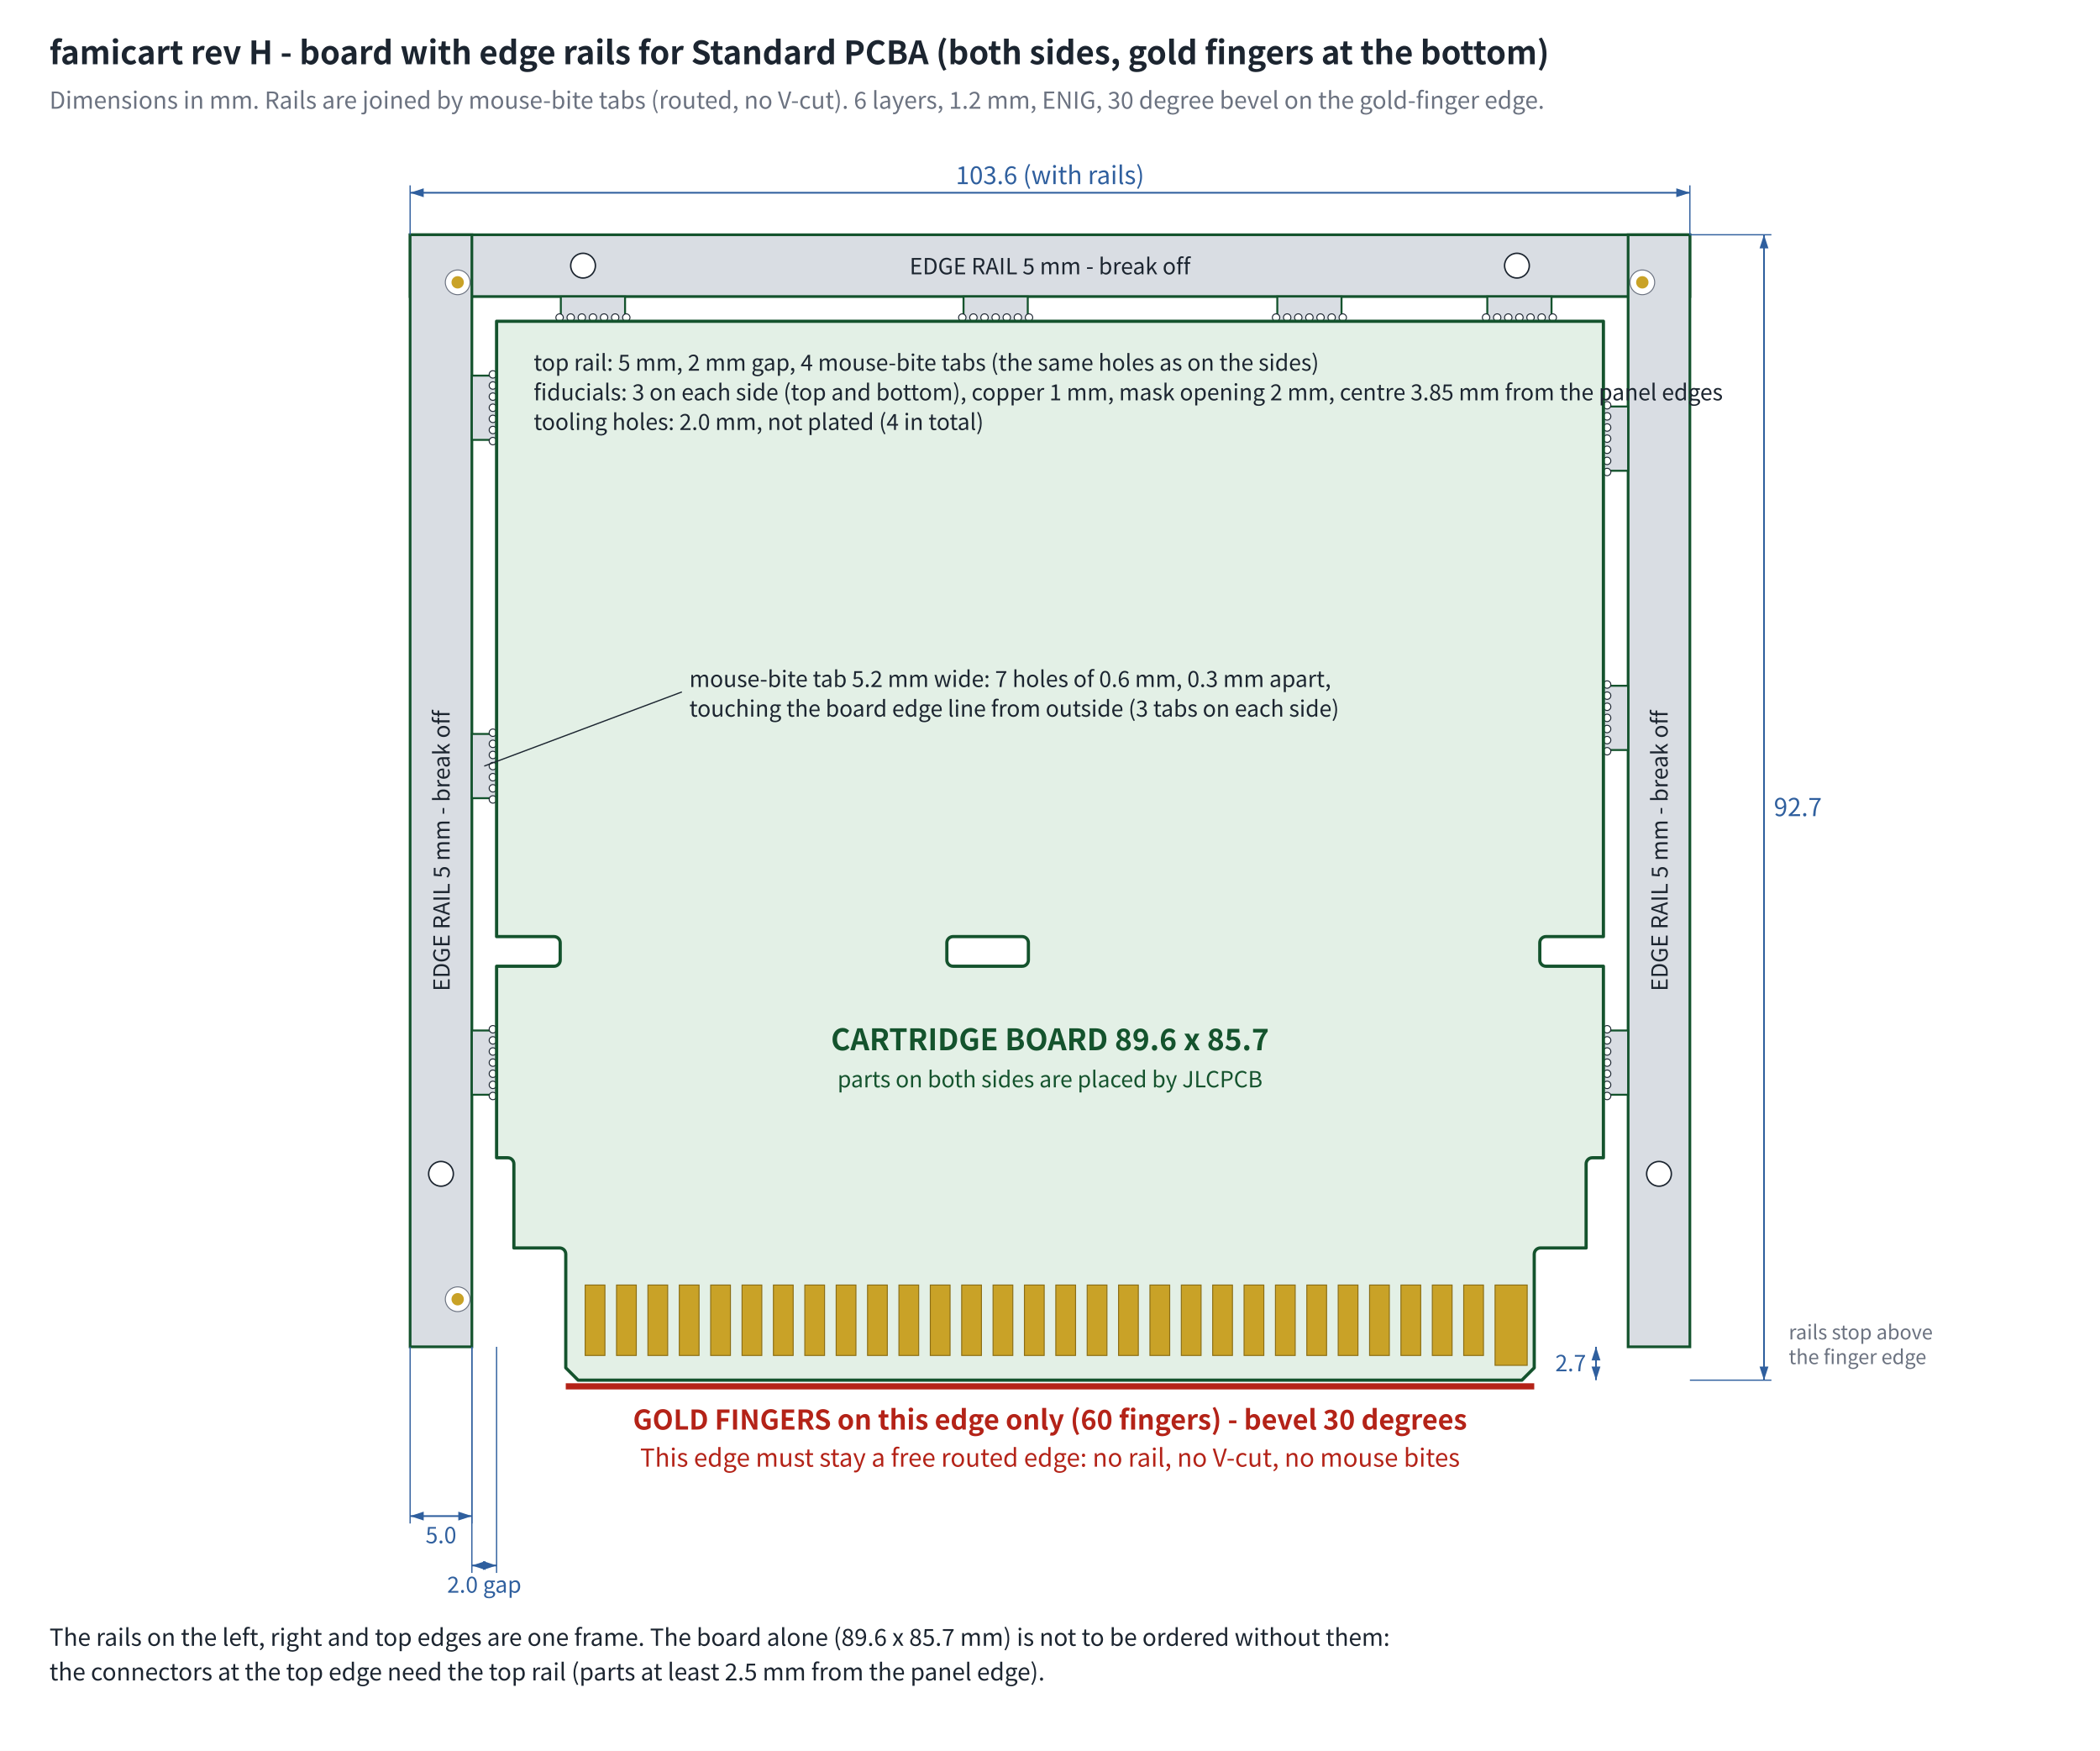
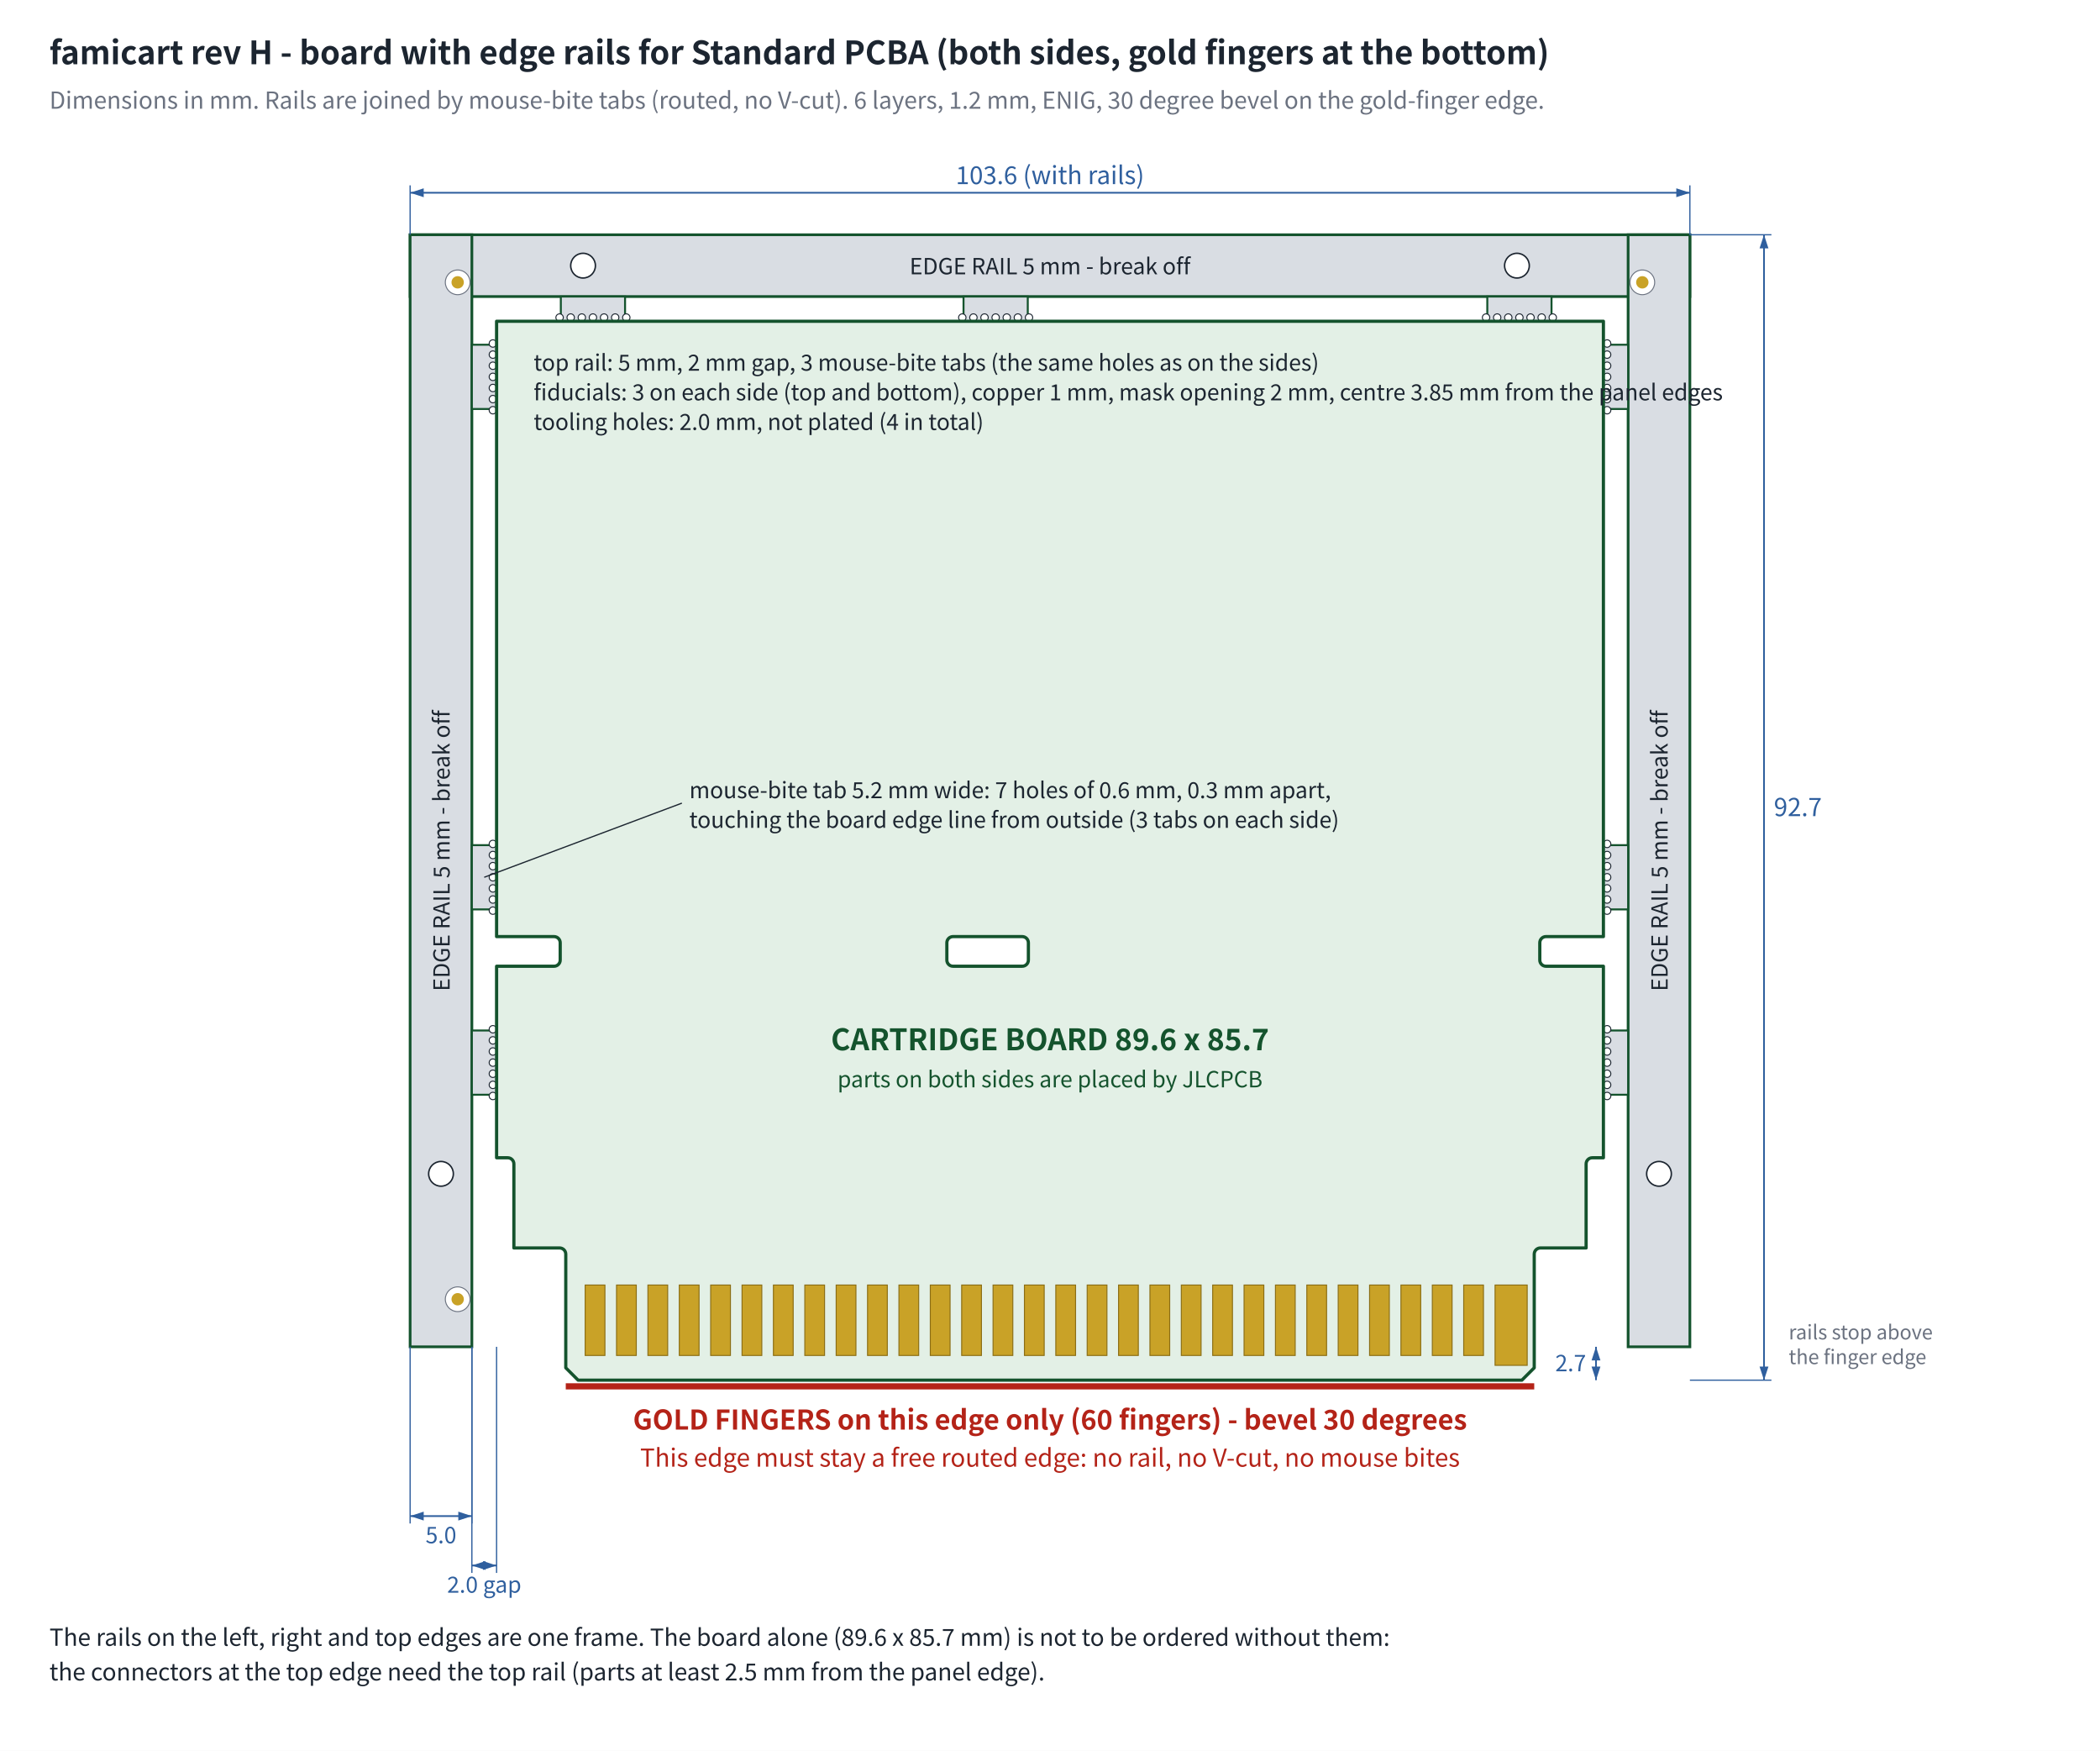
<svg xmlns="http://www.w3.org/2000/svg" width="1700" height="1417" viewBox="0 0 1700 1417" font-family="IPAGothic, 'IPAexGothic', 'Noto Sans CJK JP', 'Yu Gothic', sans-serif">
  <rect width="100%" height="100%" fill="#ffffff" />
  <text x="40.0" y="52.0" font-size="26" fill="#1c2530" text-anchor="start" font-weight="bold">famicart rev H - board with edge rails for Standard PCBA (both sides, gold fingers at the bottom)</text>
  <text x="40.0" y="88.0" font-size="19" fill="#6b7280" text-anchor="start" font-weight="normal">Dimensions in mm. Rails are joined by mouse-bite tabs (routed, no V-cut). 6 layers, 1.2 mm, ENIG, 30 degree bevel on the gold-finger edge.</text>
  <rect x="332.0" y="190.0" width="1036.0" height="50.0" fill="#d9dde3" stroke="#14532d" stroke-width="2.2" />
  <text x="850.0" y="222.0" font-size="18" fill="#1c2530" text-anchor="middle" font-weight="normal">EDGE RAIL 5 mm - break off</text>
  <rect x="454.0" y="240.0" width="52.0" height="20.0" fill="#d9dde3" stroke="#14532d" stroke-width="1.6" />
  <circle cx="453.0" cy="257.0" r="3.0" fill="#ffffff" stroke="#1c2530" stroke-width="0.8" />
  <circle cx="462.0" cy="257.0" r="3.0" fill="#ffffff" stroke="#1c2530" stroke-width="0.8" />
  <circle cx="471.0" cy="257.0" r="3.0" fill="#ffffff" stroke="#1c2530" stroke-width="0.8" />
  <circle cx="480.0" cy="257.0" r="3.0" fill="#ffffff" stroke="#1c2530" stroke-width="0.8" />
  <circle cx="489.0" cy="257.0" r="3.0" fill="#ffffff" stroke="#1c2530" stroke-width="0.8" />
  <circle cx="498.0" cy="257.0" r="3.0" fill="#ffffff" stroke="#1c2530" stroke-width="0.8" />
  <circle cx="507.0" cy="257.0" r="3.0" fill="#ffffff" stroke="#1c2530" stroke-width="0.8" />
  <rect x="780.0" y="240.0" width="52.0" height="20.0" fill="#d9dde3" stroke="#14532d" stroke-width="1.6" />
  <circle cx="779.0" cy="257.0" r="3.0" fill="#ffffff" stroke="#1c2530" stroke-width="0.8" />
  <circle cx="788.0" cy="257.0" r="3.0" fill="#ffffff" stroke="#1c2530" stroke-width="0.8" />
  <circle cx="797.0" cy="257.0" r="3.0" fill="#ffffff" stroke="#1c2530" stroke-width="0.8" />
  <circle cx="806.0" cy="257.0" r="3.0" fill="#ffffff" stroke="#1c2530" stroke-width="0.8" />
  <circle cx="815.0" cy="257.0" r="3.0" fill="#ffffff" stroke="#1c2530" stroke-width="0.8" />
  <circle cx="824.0" cy="257.0" r="3.0" fill="#ffffff" stroke="#1c2530" stroke-width="0.8" />
  <circle cx="833.0" cy="257.0" r="3.0" fill="#ffffff" stroke="#1c2530" stroke-width="0.8" />
-   <rect x="1034.0" y="240.0" width="52.0" height="20.0" fill="#d9dde3" stroke="#14532d" stroke-width="1.6" />
-   <circle cx="1033.0" cy="257.0" r="3.0" fill="#ffffff" stroke="#1c2530" stroke-width="0.8" />
-   <circle cx="1042.0" cy="257.0" r="3.0" fill="#ffffff" stroke="#1c2530" stroke-width="0.8" />
-   <circle cx="1051.0" cy="257.0" r="3.0" fill="#ffffff" stroke="#1c2530" stroke-width="0.8" />
-   <circle cx="1060.0" cy="257.0" r="3.0" fill="#ffffff" stroke="#1c2530" stroke-width="0.8" />
-   <circle cx="1069.0" cy="257.0" r="3.0" fill="#ffffff" stroke="#1c2530" stroke-width="0.8" />
-   <circle cx="1078.0" cy="257.0" r="3.0" fill="#ffffff" stroke="#1c2530" stroke-width="0.8" />
-   <circle cx="1087.0" cy="257.0" r="3.0" fill="#ffffff" stroke="#1c2530" stroke-width="0.8" />
  <rect x="1204.0" y="240.0" width="52.0" height="20.0" fill="#d9dde3" stroke="#14532d" stroke-width="1.6" />
  <circle cx="1203.0" cy="257.0" r="3.0" fill="#ffffff" stroke="#1c2530" stroke-width="0.8" />
  <circle cx="1212.0" cy="257.0" r="3.0" fill="#ffffff" stroke="#1c2530" stroke-width="0.8" />
  <circle cx="1221.0" cy="257.0" r="3.0" fill="#ffffff" stroke="#1c2530" stroke-width="0.8" />
  <circle cx="1230.0" cy="257.0" r="3.0" fill="#ffffff" stroke="#1c2530" stroke-width="0.8" />
  <circle cx="1239.0" cy="257.0" r="3.0" fill="#ffffff" stroke="#1c2530" stroke-width="0.8" />
  <circle cx="1248.0" cy="257.0" r="3.0" fill="#ffffff" stroke="#1c2530" stroke-width="0.8" />
  <circle cx="1257.0" cy="257.0" r="3.0" fill="#ffffff" stroke="#1c2530" stroke-width="0.8" />
  <rect x="332.0" y="190.0" width="50.0" height="900.0" fill="#d9dde3" stroke="#14532d" stroke-width="2.2" />
  <text x="364.0" y="688.5" font-size="18" fill="#1c2530" text-anchor="middle" font-weight="normal" transform="rotate(-90 364.0 688.5)">EDGE RAIL 5 mm - break off</text>
  <rect x="1318.0" y="190.0" width="50.0" height="900.0" fill="#d9dde3" stroke="#14532d" stroke-width="2.2" />
  <text x="1350.0" y="688.5" font-size="18" fill="#1c2530" text-anchor="middle" font-weight="normal" transform="rotate(-90 1350.0 688.5)">EDGE RAIL 5 mm - break off</text>
  <circle cx="472.0" cy="215.0" r="10.0" fill="#ffffff" stroke="#1c2530" stroke-width="1.2" />
  <circle cx="1228.0" cy="215.0" r="10.0" fill="#ffffff" stroke="#1c2530" stroke-width="1.2" />
  <circle cx="357.0" cy="950.0" r="10.0" fill="#ffffff" stroke="#1c2530" stroke-width="1.2" />
-   <rect x="382.0" y="304.0" width="20.0" height="52.0" fill="#d9dde3" stroke="#14532d" stroke-width="1.6" />
-   <circle cx="399.0" cy="303.0" r="3.0" fill="#ffffff" stroke="#1c2530" stroke-width="0.8" />
-   <circle cx="399.0" cy="312.0" r="3.0" fill="#ffffff" stroke="#1c2530" stroke-width="0.8" />
-   <circle cx="399.0" cy="321.0" r="3.0" fill="#ffffff" stroke="#1c2530" stroke-width="0.8" />
-   <circle cx="399.0" cy="330.0" r="3.0" fill="#ffffff" stroke="#1c2530" stroke-width="0.8" />
-   <circle cx="399.0" cy="339.0" r="3.0" fill="#ffffff" stroke="#1c2530" stroke-width="0.8" />
-   <circle cx="399.0" cy="348.0" r="3.0" fill="#ffffff" stroke="#1c2530" stroke-width="0.8" />
-   <circle cx="399.0" cy="357.0" r="3.0" fill="#ffffff" stroke="#1c2530" stroke-width="0.8" />
-   <rect x="382.0" y="594.0" width="20.0" height="52.0" fill="#d9dde3" stroke="#14532d" stroke-width="1.6" />
-   <circle cx="399.0" cy="593.0" r="3.0" fill="#ffffff" stroke="#1c2530" stroke-width="0.8" />
-   <circle cx="399.0" cy="602.0" r="3.0" fill="#ffffff" stroke="#1c2530" stroke-width="0.8" />
-   <circle cx="399.0" cy="611.0" r="3.0" fill="#ffffff" stroke="#1c2530" stroke-width="0.8" />
-   <circle cx="399.0" cy="620.0" r="3.0" fill="#ffffff" stroke="#1c2530" stroke-width="0.8" />
-   <circle cx="399.0" cy="629.0" r="3.0" fill="#ffffff" stroke="#1c2530" stroke-width="0.8" />
-   <circle cx="399.0" cy="638.0" r="3.0" fill="#ffffff" stroke="#1c2530" stroke-width="0.8" />
-   <circle cx="399.0" cy="647.0" r="3.0" fill="#ffffff" stroke="#1c2530" stroke-width="0.8" />
+   <rect x="382.0" y="279.0" width="20.0" height="52.0" fill="#d9dde3" stroke="#14532d" stroke-width="1.6" />
+   <circle cx="399.0" cy="278.0" r="3.0" fill="#ffffff" stroke="#1c2530" stroke-width="0.8" />
+   <circle cx="399.0" cy="287.0" r="3.0" fill="#ffffff" stroke="#1c2530" stroke-width="0.8" />
+   <circle cx="399.0" cy="296.0" r="3.0" fill="#ffffff" stroke="#1c2530" stroke-width="0.8" />
+   <circle cx="399.0" cy="305.0" r="3.0" fill="#ffffff" stroke="#1c2530" stroke-width="0.8" />
+   <circle cx="399.0" cy="314.0" r="3.0" fill="#ffffff" stroke="#1c2530" stroke-width="0.8" />
+   <circle cx="399.0" cy="323.0" r="3.0" fill="#ffffff" stroke="#1c2530" stroke-width="0.8" />
+   <circle cx="399.0" cy="332.0" r="3.0" fill="#ffffff" stroke="#1c2530" stroke-width="0.8" />
+   <rect x="382.0" y="684.0" width="20.0" height="52.0" fill="#d9dde3" stroke="#14532d" stroke-width="1.6" />
+   <circle cx="399.0" cy="683.0" r="3.0" fill="#ffffff" stroke="#1c2530" stroke-width="0.8" />
+   <circle cx="399.0" cy="692.0" r="3.0" fill="#ffffff" stroke="#1c2530" stroke-width="0.8" />
+   <circle cx="399.0" cy="701.0" r="3.0" fill="#ffffff" stroke="#1c2530" stroke-width="0.8" />
+   <circle cx="399.0" cy="710.0" r="3.0" fill="#ffffff" stroke="#1c2530" stroke-width="0.8" />
+   <circle cx="399.0" cy="719.0" r="3.0" fill="#ffffff" stroke="#1c2530" stroke-width="0.8" />
+   <circle cx="399.0" cy="728.0" r="3.0" fill="#ffffff" stroke="#1c2530" stroke-width="0.8" />
+   <circle cx="399.0" cy="737.0" r="3.0" fill="#ffffff" stroke="#1c2530" stroke-width="0.8" />
  <rect x="382.0" y="834.0" width="20.0" height="52.0" fill="#d9dde3" stroke="#14532d" stroke-width="1.6" />
  <circle cx="399.0" cy="833.0" r="3.0" fill="#ffffff" stroke="#1c2530" stroke-width="0.8" />
  <circle cx="399.0" cy="842.0" r="3.0" fill="#ffffff" stroke="#1c2530" stroke-width="0.8" />
  <circle cx="399.0" cy="851.0" r="3.0" fill="#ffffff" stroke="#1c2530" stroke-width="0.8" />
  <circle cx="399.0" cy="860.0" r="3.0" fill="#ffffff" stroke="#1c2530" stroke-width="0.8" />
  <circle cx="399.0" cy="869.0" r="3.0" fill="#ffffff" stroke="#1c2530" stroke-width="0.8" />
  <circle cx="399.0" cy="878.0" r="3.0" fill="#ffffff" stroke="#1c2530" stroke-width="0.8" />
  <circle cx="399.0" cy="887.0" r="3.0" fill="#ffffff" stroke="#1c2530" stroke-width="0.8" />
  <circle cx="1343.0" cy="950.0" r="10.0" fill="#ffffff" stroke="#1c2530" stroke-width="1.2" />
-   <rect x="1298.0" y="329.0" width="20.0" height="52.0" fill="#d9dde3" stroke="#14532d" stroke-width="1.6" />
-   <circle cx="1301.0" cy="328.0" r="3.0" fill="#ffffff" stroke="#1c2530" stroke-width="0.8" />
-   <circle cx="1301.0" cy="337.0" r="3.0" fill="#ffffff" stroke="#1c2530" stroke-width="0.8" />
-   <circle cx="1301.0" cy="346.0" r="3.0" fill="#ffffff" stroke="#1c2530" stroke-width="0.8" />
-   <circle cx="1301.0" cy="355.0" r="3.0" fill="#ffffff" stroke="#1c2530" stroke-width="0.8" />
-   <circle cx="1301.0" cy="364.0" r="3.0" fill="#ffffff" stroke="#1c2530" stroke-width="0.8" />
-   <circle cx="1301.0" cy="373.0" r="3.0" fill="#ffffff" stroke="#1c2530" stroke-width="0.8" />
-   <circle cx="1301.0" cy="382.0" r="3.0" fill="#ffffff" stroke="#1c2530" stroke-width="0.8" />
-   <rect x="1298.0" y="555.0" width="20.0" height="52.0" fill="#d9dde3" stroke="#14532d" stroke-width="1.6" />
-   <circle cx="1301.0" cy="554.0" r="3.0" fill="#ffffff" stroke="#1c2530" stroke-width="0.8" />
-   <circle cx="1301.0" cy="563.0" r="3.0" fill="#ffffff" stroke="#1c2530" stroke-width="0.8" />
-   <circle cx="1301.0" cy="572.0" r="3.0" fill="#ffffff" stroke="#1c2530" stroke-width="0.8" />
-   <circle cx="1301.0" cy="581.0" r="3.0" fill="#ffffff" stroke="#1c2530" stroke-width="0.8" />
-   <circle cx="1301.0" cy="590.0" r="3.0" fill="#ffffff" stroke="#1c2530" stroke-width="0.8" />
-   <circle cx="1301.0" cy="599.0" r="3.0" fill="#ffffff" stroke="#1c2530" stroke-width="0.8" />
-   <circle cx="1301.0" cy="608.0" r="3.0" fill="#ffffff" stroke="#1c2530" stroke-width="0.8" />
+   <rect x="1298.0" y="279.0" width="20.0" height="52.0" fill="#d9dde3" stroke="#14532d" stroke-width="1.6" />
+   <circle cx="1301.0" cy="278.0" r="3.0" fill="#ffffff" stroke="#1c2530" stroke-width="0.8" />
+   <circle cx="1301.0" cy="287.0" r="3.0" fill="#ffffff" stroke="#1c2530" stroke-width="0.8" />
+   <circle cx="1301.0" cy="296.0" r="3.0" fill="#ffffff" stroke="#1c2530" stroke-width="0.8" />
+   <circle cx="1301.0" cy="305.0" r="3.0" fill="#ffffff" stroke="#1c2530" stroke-width="0.8" />
+   <circle cx="1301.0" cy="314.0" r="3.0" fill="#ffffff" stroke="#1c2530" stroke-width="0.8" />
+   <circle cx="1301.0" cy="323.0" r="3.0" fill="#ffffff" stroke="#1c2530" stroke-width="0.8" />
+   <circle cx="1301.0" cy="332.0" r="3.0" fill="#ffffff" stroke="#1c2530" stroke-width="0.8" />
+   <rect x="1298.0" y="684.0" width="20.0" height="52.0" fill="#d9dde3" stroke="#14532d" stroke-width="1.6" />
+   <circle cx="1301.0" cy="683.0" r="3.0" fill="#ffffff" stroke="#1c2530" stroke-width="0.8" />
+   <circle cx="1301.0" cy="692.0" r="3.0" fill="#ffffff" stroke="#1c2530" stroke-width="0.8" />
+   <circle cx="1301.0" cy="701.0" r="3.0" fill="#ffffff" stroke="#1c2530" stroke-width="0.8" />
+   <circle cx="1301.0" cy="710.0" r="3.0" fill="#ffffff" stroke="#1c2530" stroke-width="0.8" />
+   <circle cx="1301.0" cy="719.0" r="3.0" fill="#ffffff" stroke="#1c2530" stroke-width="0.8" />
+   <circle cx="1301.0" cy="728.0" r="3.0" fill="#ffffff" stroke="#1c2530" stroke-width="0.8" />
+   <circle cx="1301.0" cy="737.0" r="3.0" fill="#ffffff" stroke="#1c2530" stroke-width="0.8" />
  <rect x="1298.0" y="834.0" width="20.0" height="52.0" fill="#d9dde3" stroke="#14532d" stroke-width="1.6" />
  <circle cx="1301.0" cy="833.0" r="3.0" fill="#ffffff" stroke="#1c2530" stroke-width="0.8" />
  <circle cx="1301.0" cy="842.0" r="3.0" fill="#ffffff" stroke="#1c2530" stroke-width="0.8" />
  <circle cx="1301.0" cy="851.0" r="3.0" fill="#ffffff" stroke="#1c2530" stroke-width="0.8" />
  <circle cx="1301.0" cy="860.0" r="3.0" fill="#ffffff" stroke="#1c2530" stroke-width="0.8" />
  <circle cx="1301.0" cy="869.0" r="3.0" fill="#ffffff" stroke="#1c2530" stroke-width="0.8" />
  <circle cx="1301.0" cy="878.0" r="3.0" fill="#ffffff" stroke="#1c2530" stroke-width="0.8" />
  <circle cx="1301.0" cy="887.0" r="3.0" fill="#ffffff" stroke="#1c2530" stroke-width="0.8" />
  <circle cx="370.5" cy="228.5" r="10.0" fill="#ffffff" stroke="#6b7280" stroke-width="0.8" />
  <circle cx="370.5" cy="228.5" r="5.0" fill="#c9a227" />
  <circle cx="1329.5" cy="228.5" r="10.0" fill="#ffffff" stroke="#6b7280" stroke-width="0.8" />
  <circle cx="1329.5" cy="228.5" r="5.0" fill="#c9a227" />
  <circle cx="370.5" cy="1051.5" r="10.0" fill="#ffffff" stroke="#6b7280" stroke-width="0.8" />
  <circle cx="370.5" cy="1051.5" r="5.0" fill="#c9a227" />
  <path d="M458.00,1015.00 A5.00,5.00 0 0 0 453.00,1010.00 L416.00,1010.00 L416.00,942.00 A5.00,5.00 0 0 0 411.00,937.00 L402.00,937.00 L402.00,782.00 L448.50,782.00 A5.00,5.00 0 0 0 453.50,777.00 L453.50,763.00 A5.00,5.00 0 0 0 448.50,758.00 L402.00,758.00 L402.00,260.00 L1298.00,260.00 L1298.00,758.00 L1251.50,758.00 A5.00,5.00 0 0 0 1246.50,763.00 L1246.50,777.00 A5.00,5.00 0 0 0 1251.50,782.00 L1298.00,782.00 L1298.00,937.00 L1289.00,937.00 A5.00,5.00 0 0 0 1284.00,942.00 L1284.00,1010.00 L1247.00,1010.00 A5.00,5.00 0 0 0 1242.00,1015.00 L1242.00,1107.00 L1232.00,1117.00 L468.00,1117.00 L458.00,1107.00 Z" fill="#e3f0e6" stroke="#14532d" stroke-width="2.6" stroke-linejoin="round" />
  <path d="M832.50,777.00 A5.00,5.00 0 0 1 827.50,782.00 L771.50,782.00 A5.00,5.00 0 0 1 766.50,777.00 L766.50,763.00 A5.00,5.00 0 0 1 771.50,758.00 L827.50,758.00 A5.00,5.00 0 0 1 832.50,763.00 Z" fill="#ffffff" stroke="#14532d" stroke-width="2.6" />
  <rect x="1210.3" y="1040.0" width="26.0" height="65.0" fill="#c9a227" stroke="#8a6d14" stroke-width="0.8" />
  <rect x="1184.9" y="1040.0" width="16.0" height="57.0" fill="#c9a227" stroke="#8a6d14" stroke-width="0.8" />
  <rect x="1159.5" y="1040.0" width="16.0" height="57.0" fill="#c9a227" stroke="#8a6d14" stroke-width="0.8" />
  <rect x="1134.1" y="1040.0" width="16.0" height="57.0" fill="#c9a227" stroke="#8a6d14" stroke-width="0.8" />
  <rect x="1108.7" y="1040.0" width="16.0" height="57.0" fill="#c9a227" stroke="#8a6d14" stroke-width="0.8" />
  <rect x="1083.3" y="1040.0" width="16.0" height="57.0" fill="#c9a227" stroke="#8a6d14" stroke-width="0.8" />
  <rect x="1057.9" y="1040.0" width="16.0" height="57.0" fill="#c9a227" stroke="#8a6d14" stroke-width="0.8" />
  <rect x="1032.5" y="1040.0" width="16.0" height="57.0" fill="#c9a227" stroke="#8a6d14" stroke-width="0.8" />
  <rect x="1007.1" y="1040.0" width="16.0" height="57.0" fill="#c9a227" stroke="#8a6d14" stroke-width="0.8" />
  <rect x="981.7" y="1040.0" width="16.0" height="57.0" fill="#c9a227" stroke="#8a6d14" stroke-width="0.8" />
  <rect x="956.3" y="1040.0" width="16.0" height="57.0" fill="#c9a227" stroke="#8a6d14" stroke-width="0.8" />
  <rect x="930.9" y="1040.0" width="16.0" height="57.0" fill="#c9a227" stroke="#8a6d14" stroke-width="0.8" />
  <rect x="905.5" y="1040.0" width="16.0" height="57.0" fill="#c9a227" stroke="#8a6d14" stroke-width="0.8" />
  <rect x="880.1" y="1040.0" width="16.0" height="57.0" fill="#c9a227" stroke="#8a6d14" stroke-width="0.8" />
  <rect x="854.7" y="1040.0" width="16.0" height="57.0" fill="#c9a227" stroke="#8a6d14" stroke-width="0.8" />
  <rect x="829.3" y="1040.0" width="16.0" height="57.0" fill="#c9a227" stroke="#8a6d14" stroke-width="0.8" />
  <rect x="803.9" y="1040.0" width="16.0" height="57.0" fill="#c9a227" stroke="#8a6d14" stroke-width="0.8" />
  <rect x="778.5" y="1040.0" width="16.0" height="57.0" fill="#c9a227" stroke="#8a6d14" stroke-width="0.8" />
  <rect x="753.1" y="1040.0" width="16.0" height="57.0" fill="#c9a227" stroke="#8a6d14" stroke-width="0.8" />
  <rect x="727.7" y="1040.0" width="16.0" height="57.0" fill="#c9a227" stroke="#8a6d14" stroke-width="0.8" />
  <rect x="702.3" y="1040.0" width="16.0" height="57.0" fill="#c9a227" stroke="#8a6d14" stroke-width="0.8" />
  <rect x="676.9" y="1040.0" width="16.0" height="57.0" fill="#c9a227" stroke="#8a6d14" stroke-width="0.8" />
  <rect x="651.5" y="1040.0" width="16.0" height="57.0" fill="#c9a227" stroke="#8a6d14" stroke-width="0.8" />
  <rect x="626.1" y="1040.0" width="16.0" height="57.0" fill="#c9a227" stroke="#8a6d14" stroke-width="0.8" />
  <rect x="600.7" y="1040.0" width="16.0" height="57.0" fill="#c9a227" stroke="#8a6d14" stroke-width="0.8" />
  <rect x="575.3" y="1040.0" width="16.0" height="57.0" fill="#c9a227" stroke="#8a6d14" stroke-width="0.8" />
  <rect x="549.9" y="1040.0" width="16.0" height="57.0" fill="#c9a227" stroke="#8a6d14" stroke-width="0.8" />
  <rect x="524.5" y="1040.0" width="16.0" height="57.0" fill="#c9a227" stroke="#8a6d14" stroke-width="0.8" />
  <rect x="499.1" y="1040.0" width="16.0" height="57.0" fill="#c9a227" stroke="#8a6d14" stroke-width="0.8" />
  <rect x="473.7" y="1040.0" width="16.0" height="57.0" fill="#c9a227" stroke="#8a6d14" stroke-width="0.8" />
  <line x1="458.0" y1="1122.0" x2="1242.0" y2="1122.0" stroke="#b42318" stroke-width="5.0" />
  <text x="850.0" y="1157.0" font-size="22" fill="#b42318" text-anchor="middle" font-weight="bold">GOLD FINGERS on this edge only (60 fingers) - bevel 30 degrees</text>
  <text x="850.0" y="1187.0" font-size="20" fill="#b42318" text-anchor="middle" font-weight="normal">This edge must stay a free routed edge: no rail, no V-cut, no mouse bites</text>
-   <line x1="392.0" y1="620.0" x2="552.0" y2="560.0" stroke="#1c2530" stroke-width="1.0" />
-   <text x="558.0" y="556.0" font-size="18" fill="#1c2530" text-anchor="start" font-weight="normal">mouse-bite tab 5.2 mm wide: 7 holes of 0.6 mm, 0.3 mm apart,</text>
-   <text x="558.0" y="580.0" font-size="18" fill="#1c2530" text-anchor="start" font-weight="normal">touching the board edge line from outside (3 tabs on each side)</text>
-   <text x="432.0" y="300.0" font-size="18" fill="#1c2530" text-anchor="start" font-weight="normal">top rail: 5 mm, 2 mm gap, 4 mouse-bite tabs (the same holes as on the sides)</text>
+   <line x1="392.0" y1="710.0" x2="552.0" y2="650.0" stroke="#1c2530" stroke-width="1.0" />
+   <text x="558.0" y="646.0" font-size="18" fill="#1c2530" text-anchor="start" font-weight="normal">mouse-bite tab 5.2 mm wide: 7 holes of 0.6 mm, 0.3 mm apart,</text>
+   <text x="558.0" y="670.0" font-size="18" fill="#1c2530" text-anchor="start" font-weight="normal">touching the board edge line from outside (3 tabs on each side)</text>
+   <text x="432.0" y="300.0" font-size="18" fill="#1c2530" text-anchor="start" font-weight="normal">top rail: 5 mm, 2 mm gap, 3 mouse-bite tabs (the same holes as on the sides)</text>
  <text x="432.0" y="324.0" font-size="18" fill="#1c2530" text-anchor="start" font-weight="normal">fiducials: 3 on each side (top and bottom), copper 1 mm, mask opening 2 mm, centre 3.85 mm from the panel edges</text>
  <text x="432.0" y="348.0" font-size="18" fill="#1c2530" text-anchor="start" font-weight="normal">tooling holes: 2.0 mm, not plated (4 in total)</text>
  <text x="850.0" y="850.0" font-size="24" fill="#14532d" text-anchor="middle" font-weight="bold">CARTRIDGE BOARD  89.6 x 85.7</text>
  <text x="850.0" y="880.0" font-size="18" fill="#14532d" text-anchor="middle" font-weight="normal">parts on both sides are placed by JLCPCB</text>
  <line x1="332.0" y1="190.0" x2="332.0" y2="150.0" stroke="#2f5f9e" stroke-width="1.0" />
  <line x1="1368.0" y1="190.0" x2="1368.0" y2="150.0" stroke="#2f5f9e" stroke-width="1.0" />
  <line x1="332.0" y1="156.0" x2="1368.0" y2="156.0" stroke="#2f5f9e" stroke-width="1.4" />
  <polygon points="332.0,156.0 343.0,152.4 343.0,159.6" fill="#2f5f9e" />
  <polygon points="1368.0,156.0 1357.0,159.6 1357.0,152.4" fill="#2f5f9e" />
  <text x="850.0" y="149.0" font-size="20" fill="#2f5f9e" text-anchor="middle" font-weight="normal">103.6 (with rails)</text>
  <line x1="1368.0" y1="190.0" x2="1434.0" y2="190.0" stroke="#2f5f9e" stroke-width="1.0" />
  <line x1="1368.0" y1="1117.0" x2="1434.0" y2="1117.0" stroke="#2f5f9e" stroke-width="1.0" />
  <line x1="1428.0" y1="190.0" x2="1428.0" y2="1117.0" stroke="#2f5f9e" stroke-width="1.4" />
  <polygon points="1428.0,190.0 1431.6,201.0 1424.4,201.0" fill="#2f5f9e" />
  <polygon points="1428.0,1117.0 1424.4,1106.0 1431.6,1106.0" fill="#2f5f9e" />
  <text x="1436.0" y="660.5" font-size="20" fill="#2f5f9e" text-anchor="start" font-weight="normal">92.7</text>
  <line x1="1292.0" y1="1090.0" x2="1292.0" y2="1117.0" stroke="#2f5f9e" stroke-width="1.4" />
  <polygon points="1292.0,1090.0 1295.6,1101.0 1288.4,1101.0" fill="#2f5f9e" />
  <polygon points="1292.0,1117.0 1288.4,1106.0 1295.6,1106.0" fill="#2f5f9e" />
  <text x="1284.0" y="1109.8" font-size="18" fill="#2f5f9e" text-anchor="end" font-weight="normal">2.7</text>
  <text x="1448.0" y="1084.0" font-size="16" fill="#6b7280" text-anchor="start" font-weight="normal">rails stop above</text>
  <text x="1448.0" y="1104.0" font-size="16" fill="#6b7280" text-anchor="start" font-weight="normal">the finger edge</text>
  <line x1="332.0" y1="1090.0" x2="332.0" y2="1233.0" stroke="#2f5f9e" stroke-width="1.0" />
  <line x1="382.0" y1="1090.0" x2="382.0" y2="1233.0" stroke="#2f5f9e" stroke-width="1.0" />
  <line x1="332.0" y1="1227.0" x2="382.0" y2="1227.0" stroke="#2f5f9e" stroke-width="1.4" />
  <polygon points="332.0,1227.0 343.0,1223.4 343.0,1230.6" fill="#2f5f9e" />
  <polygon points="382.0,1227.0 371.0,1230.6 371.0,1223.4" fill="#2f5f9e" />
  <text x="357.0" y="1249.0" font-size="18" fill="#2f5f9e" text-anchor="middle" font-weight="normal">5.0</text>
  <line x1="382.0" y1="1090.0" x2="382.0" y2="1273.0" stroke="#2f5f9e" stroke-width="1.0" />
  <line x1="402.0" y1="1090.0" x2="402.0" y2="1273.0" stroke="#2f5f9e" stroke-width="1.0" />
  <line x1="382.0" y1="1267.0" x2="402.0" y2="1267.0" stroke="#2f5f9e" stroke-width="1.4" />
  <polygon points="382.0,1267.0 393.0,1263.4 393.0,1270.6" fill="#2f5f9e" />
  <polygon points="402.0,1267.0 391.0,1270.6 391.0,1263.4" fill="#2f5f9e" />
  <text x="392.0" y="1289.0" font-size="18" fill="#2f5f9e" text-anchor="middle" font-weight="normal">2.0 gap</text>
  <text x="40.0" y="1332.0" font-size="19" fill="#1c2530" text-anchor="start" font-weight="normal">The rails on the left, right and top edges are one frame. The board alone (89.6 x 85.7 mm) is not to be ordered without them:</text>
  <text x="40.0" y="1360.0" font-size="19" fill="#1c2530" text-anchor="start" font-weight="normal">the connectors at the top edge need the top rail (parts at least 2.5 mm from the panel edge).</text>
</svg>
